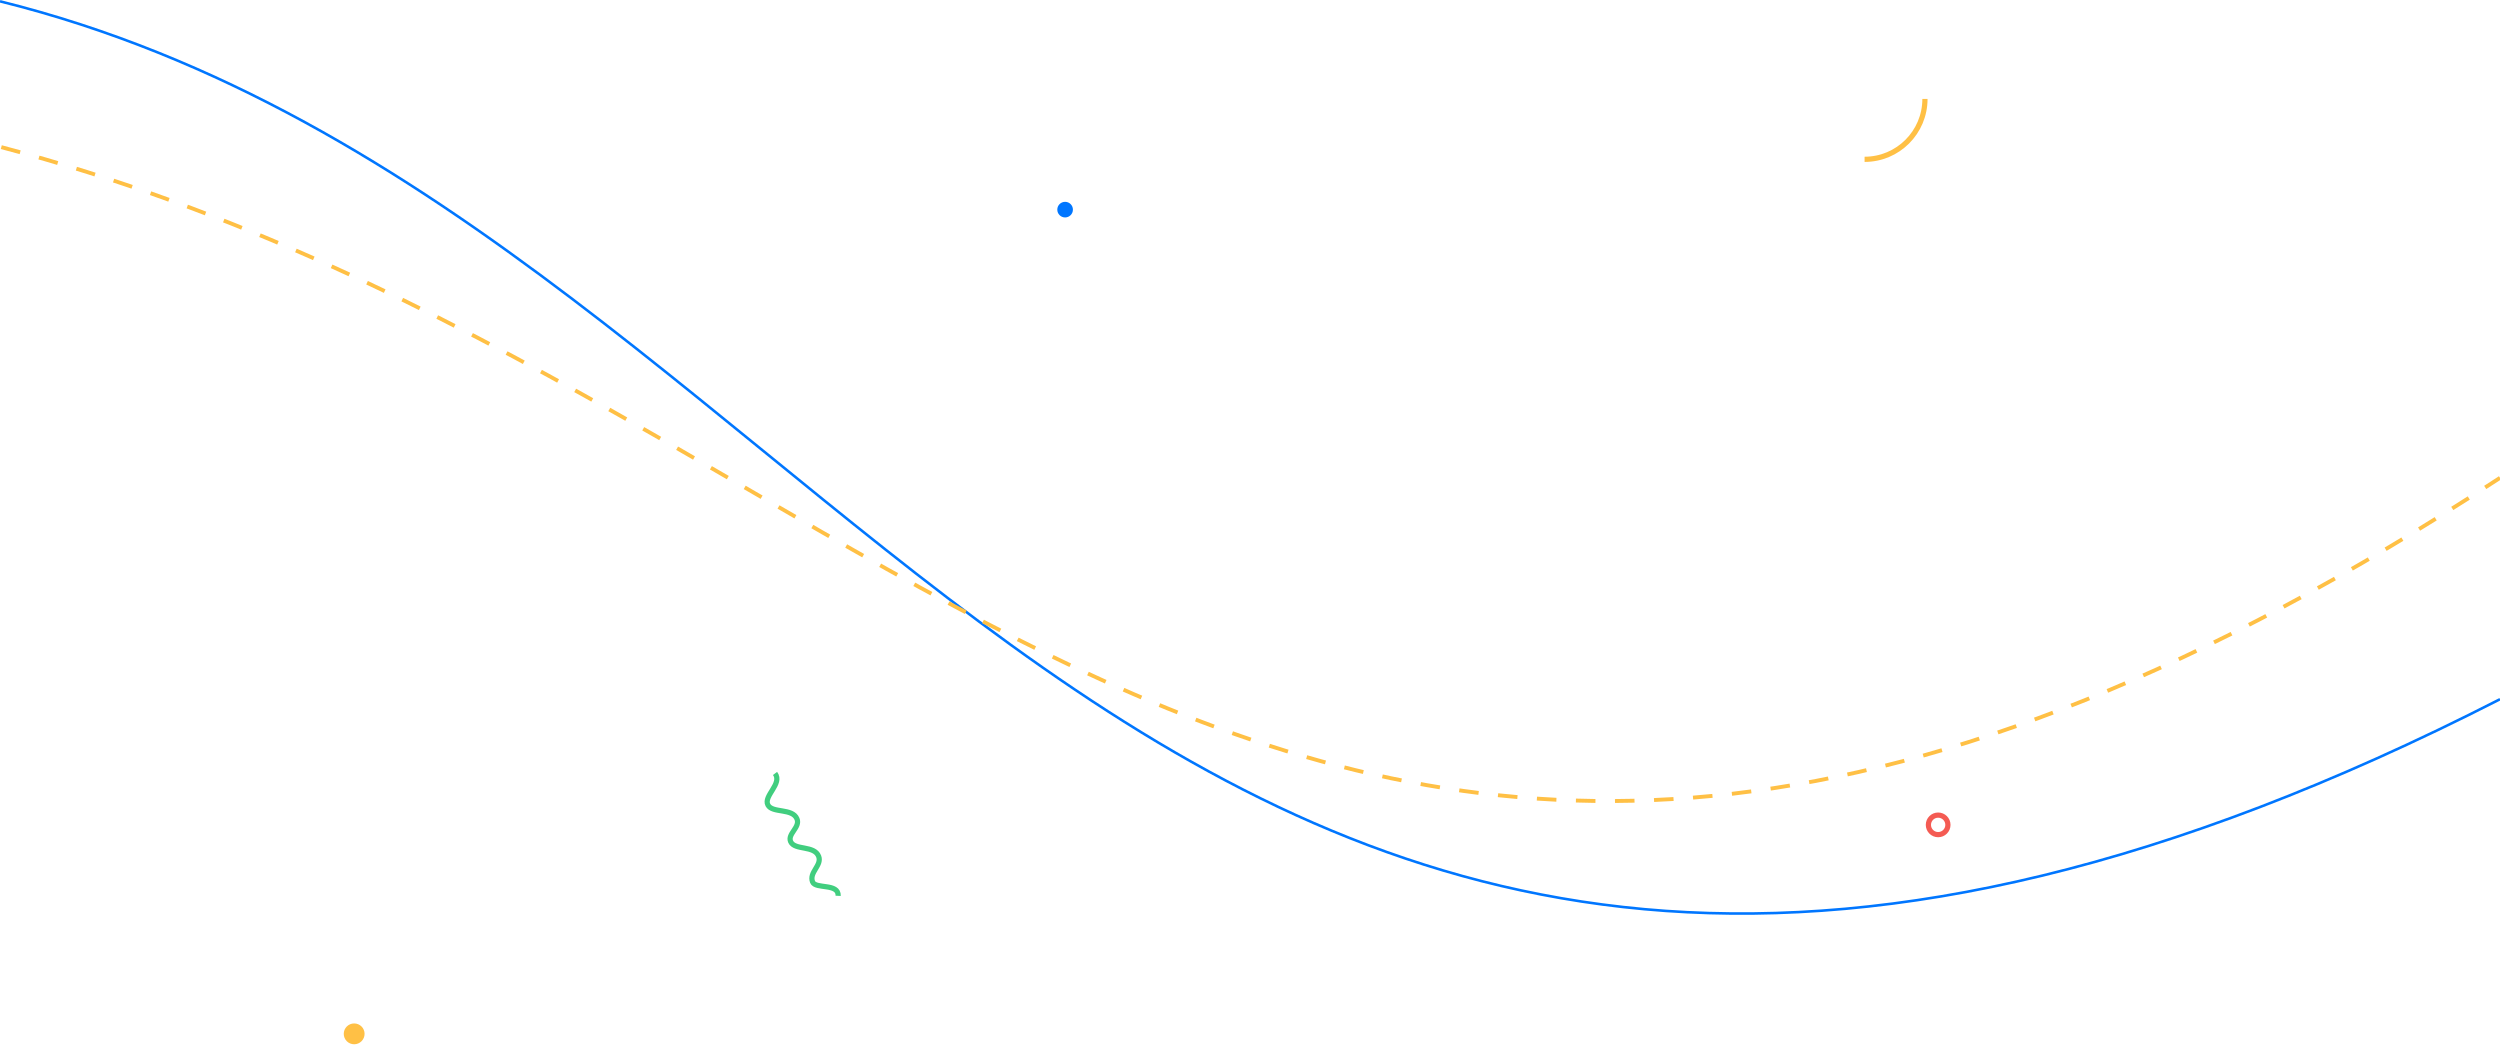
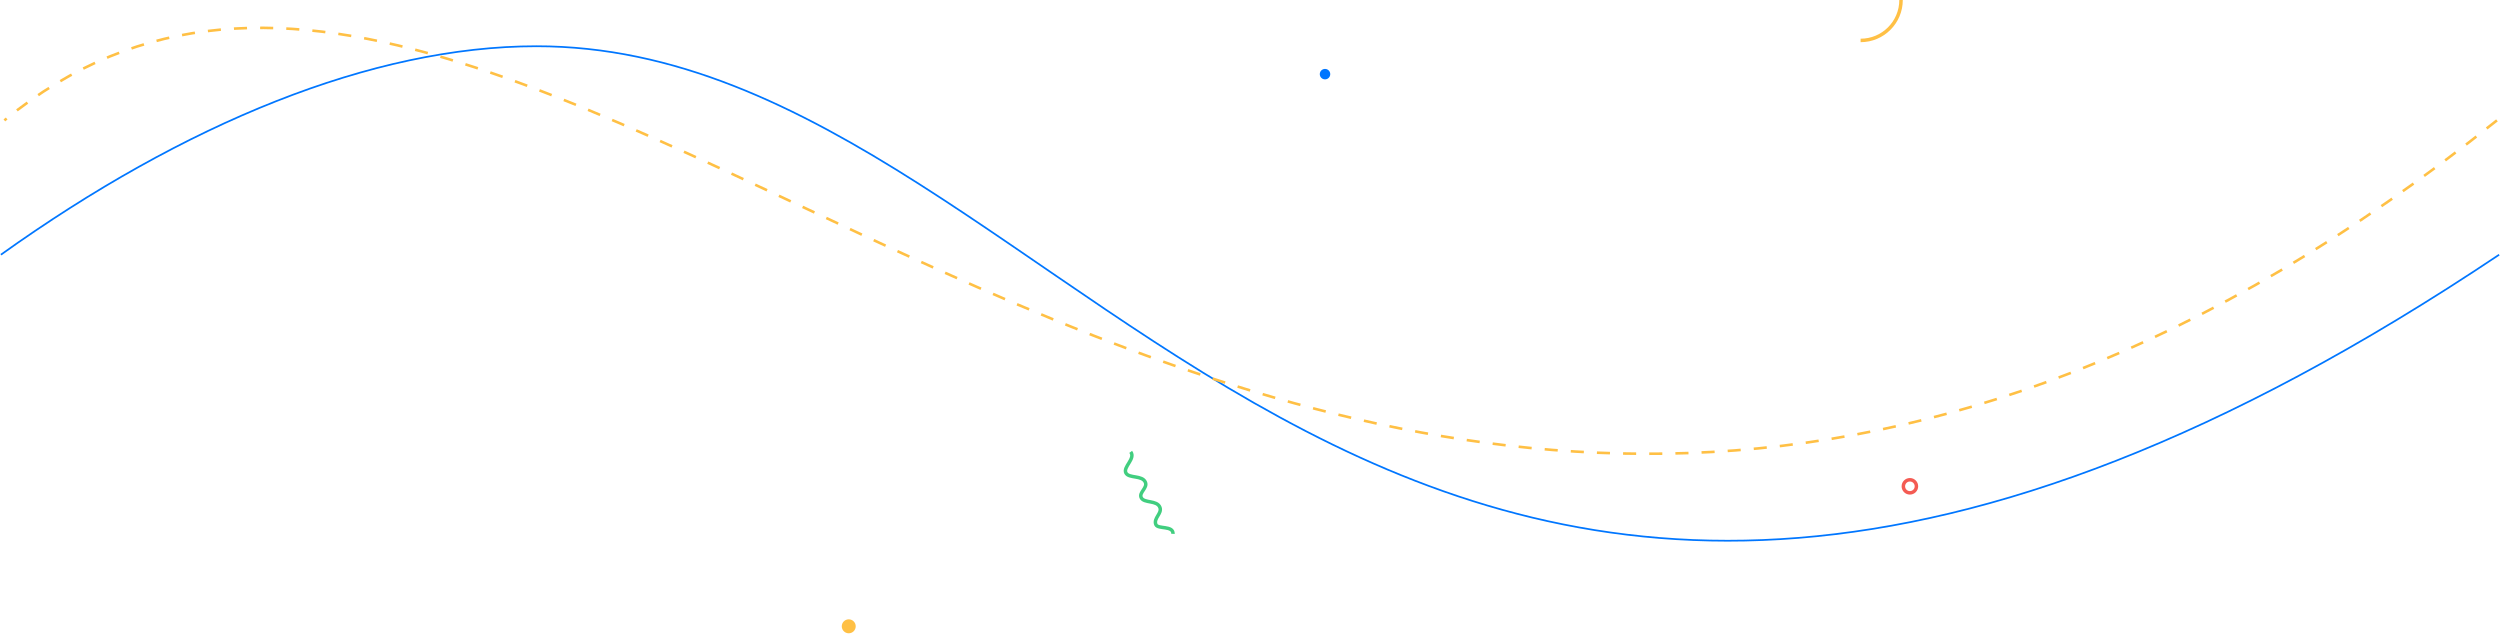
- <svg xmlns="http://www.w3.org/2000/svg" width="1920" height="802" viewBox="0 0 1920 802" fill="none">
-   <path d="M0 1C675.283 168.525 886.978 1065.04 1920 537" stroke="#0076FF" stroke-width="2" />
-   <path d="M1 113C722.153 303.964 993.773 972.397 1920 367" stroke="#FFC045" stroke-width="3" stroke-linejoin="round" stroke-dasharray="15 15" />
-   <circle cx="272" cy="794" r="8" fill="#FFC045" />
-   <circle cx="818" cy="161" r="6" fill="#0076FF" />
-   <circle cx="1488.5" cy="633.5" r="7.5" stroke="#F45B53" stroke-width="4" />
-   <path d="M1432 122.361C1457.6 122.361 1478.36 101.604 1478.36 76" stroke="#FFC045" stroke-width="4" />
-   <path d="M595.227 594C601.18 601.853 586.139 611.271 589.748 618.212C593.137 624.729 608.544 620.454 612.064 628.888C614.781 635.401 604.541 640.431 607.243 646.416C610.342 653.283 625.439 648.998 628.749 657.728C631.374 664.653 621.171 669.922 624.061 677.32C626.288 683.021 644.144 678.097 643.72 688.008" stroke="#41CE7F" stroke-width="4" />
+ <svg xmlns="http://www.w3.org/2000/svg" width="2866" height="726" viewBox="0 0 2866 726" fill="none">
+   <path d="M2865 292C1583 1150 1249 53.001 615 53.001C427 53.001 211.5 141.5 1 292" stroke="#0076FF" stroke-width="2" />
+   <path d="M2862.5 137.999C1515 1214 633 -377.999 5 138" stroke="#FFC045" stroke-width="3" stroke-linejoin="round" stroke-dasharray="15 15" />
+   <circle cx="973" cy="718" r="8" fill="#FFC045" />
+   <circle cx="1519" cy="85.001" r="6" fill="#0076FF" />
+   <circle cx="2189.5" cy="557.5" r="7.5" stroke="#F45B53" stroke-width="4" />
+   <path d="M2133 46.361C2158.6 46.361 2179.36 25.605 2179.36 0" stroke="#FFC045" stroke-width="4" />
+   <path d="M1296.23 518C1302.18 525.853 1287.14 535.272 1290.75 542.212C1294.14 548.729 1309.54 544.454 1313.06 552.888C1315.78 559.401 1305.54 564.431 1308.24 570.416C1311.34 577.283 1326.44 572.998 1329.75 581.729C1332.37 588.653 1322.17 593.922 1325.06 601.32C1327.29 607.022 1345.14 602.097 1344.72 612.008" stroke="#41CE7F" stroke-width="4" />
</svg>
